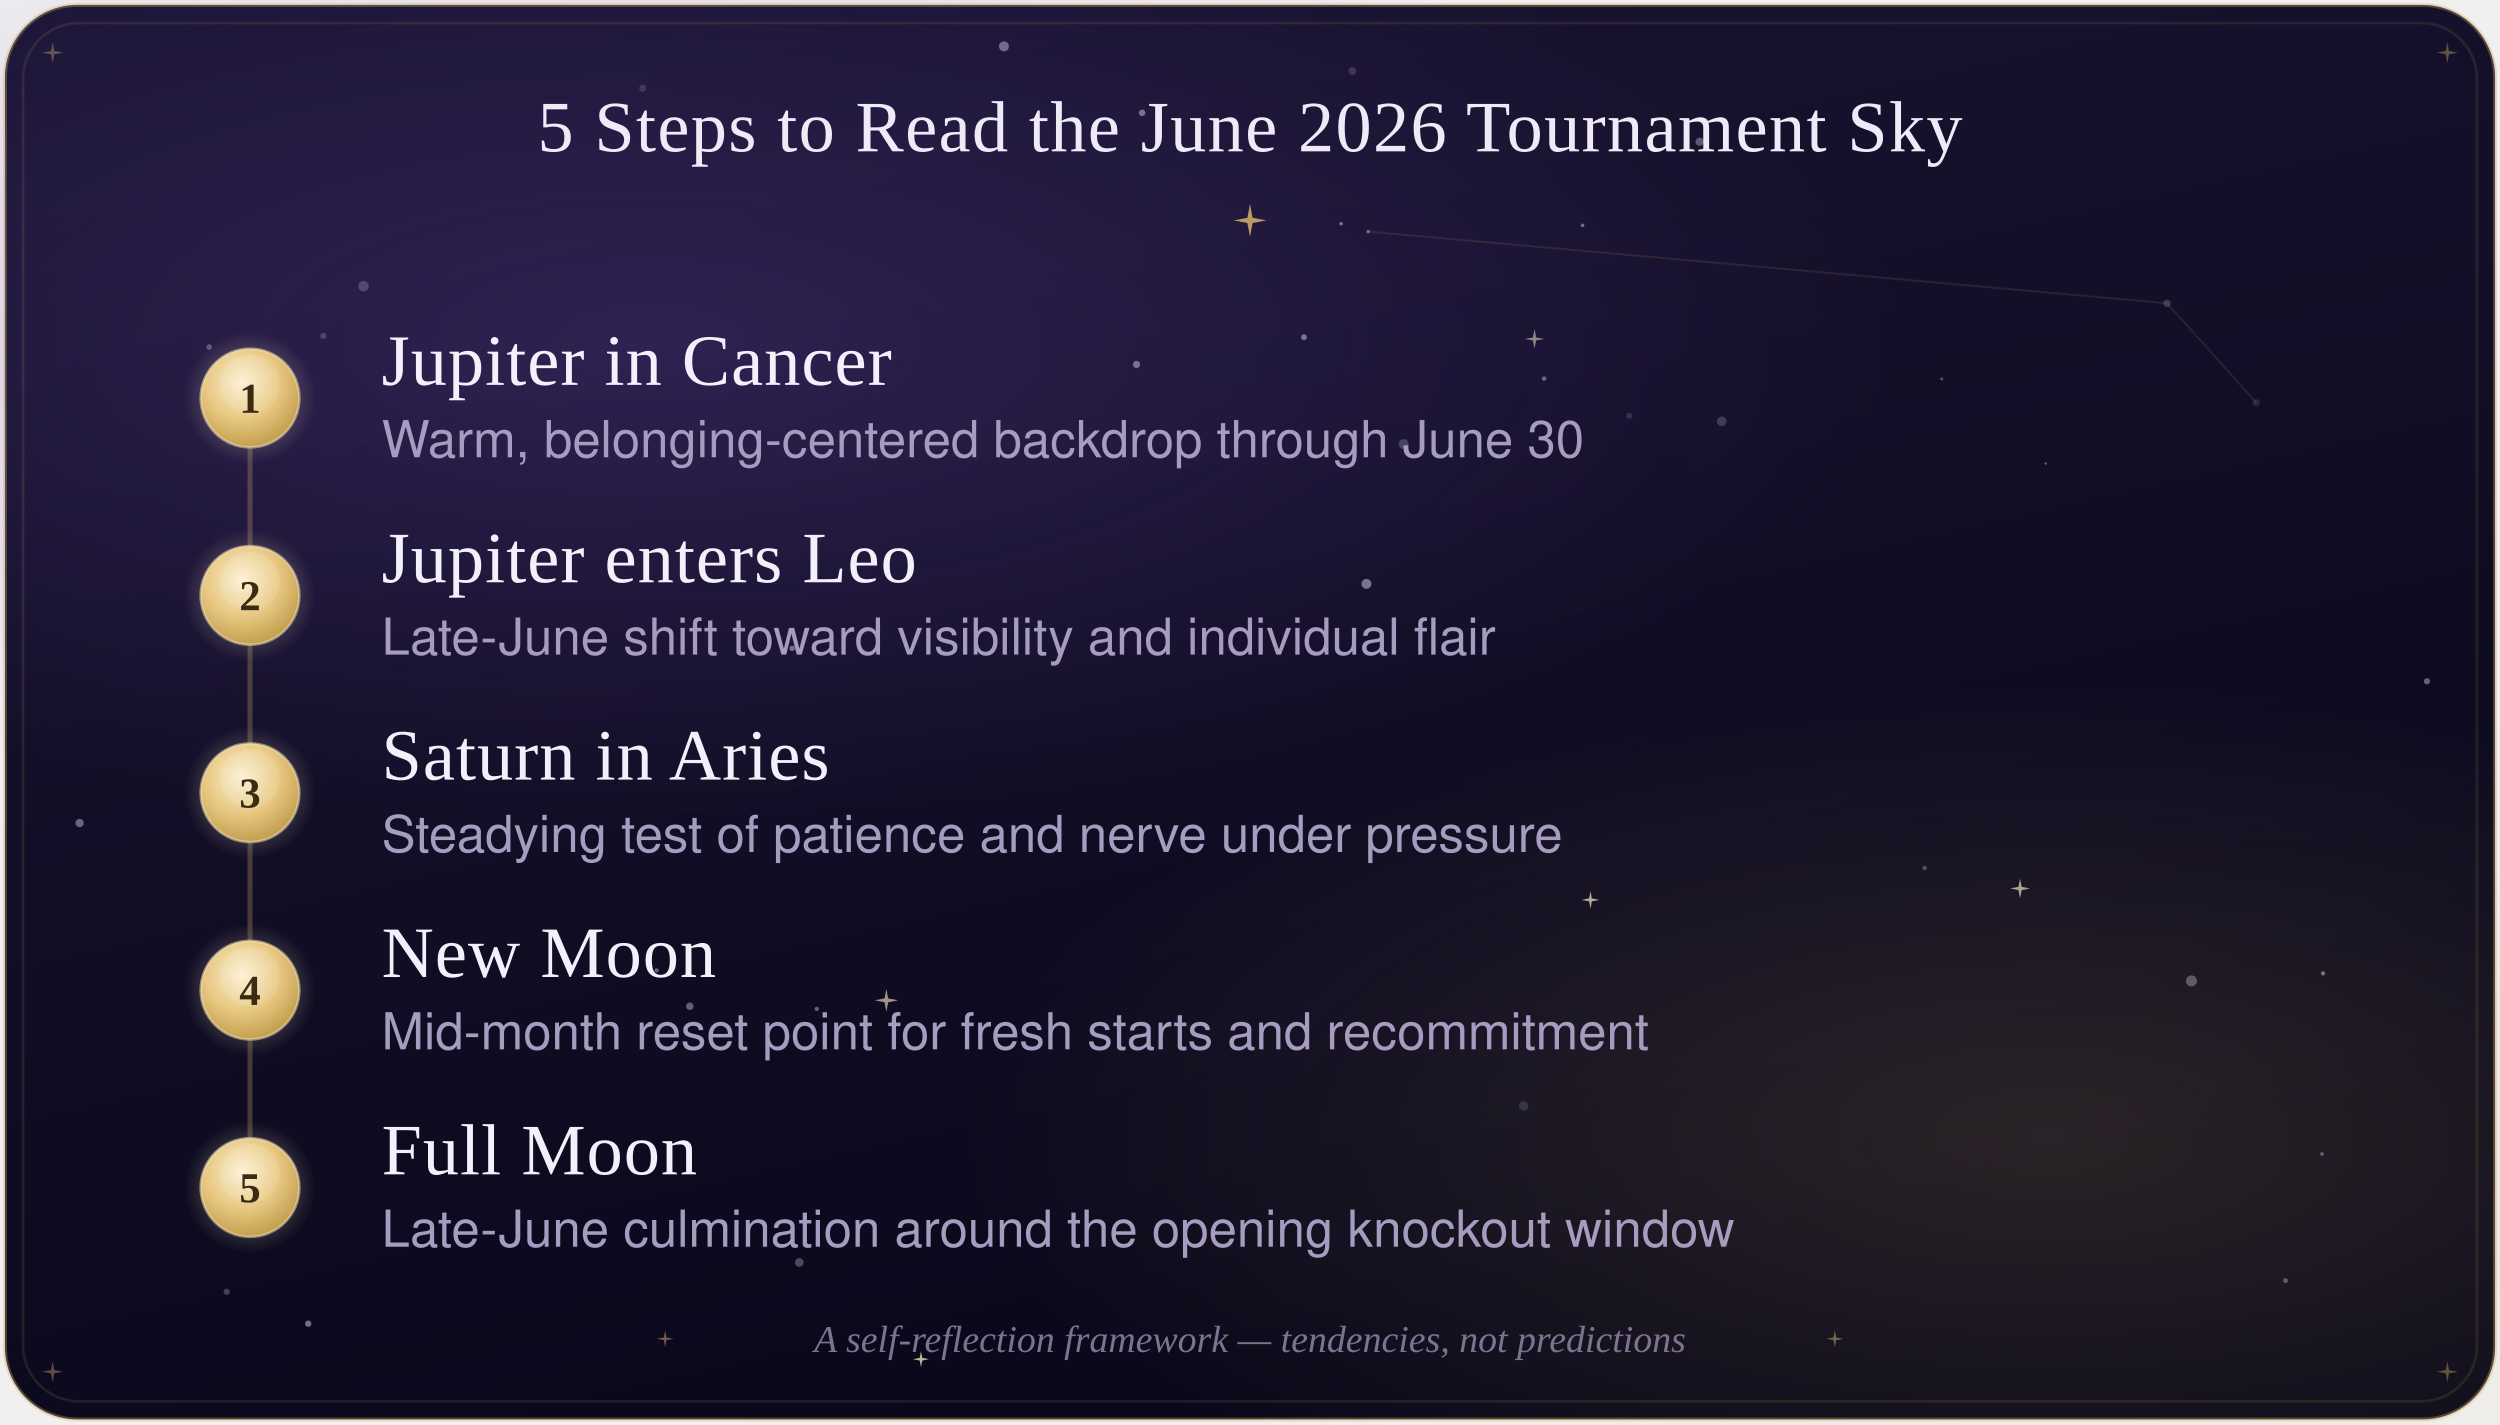
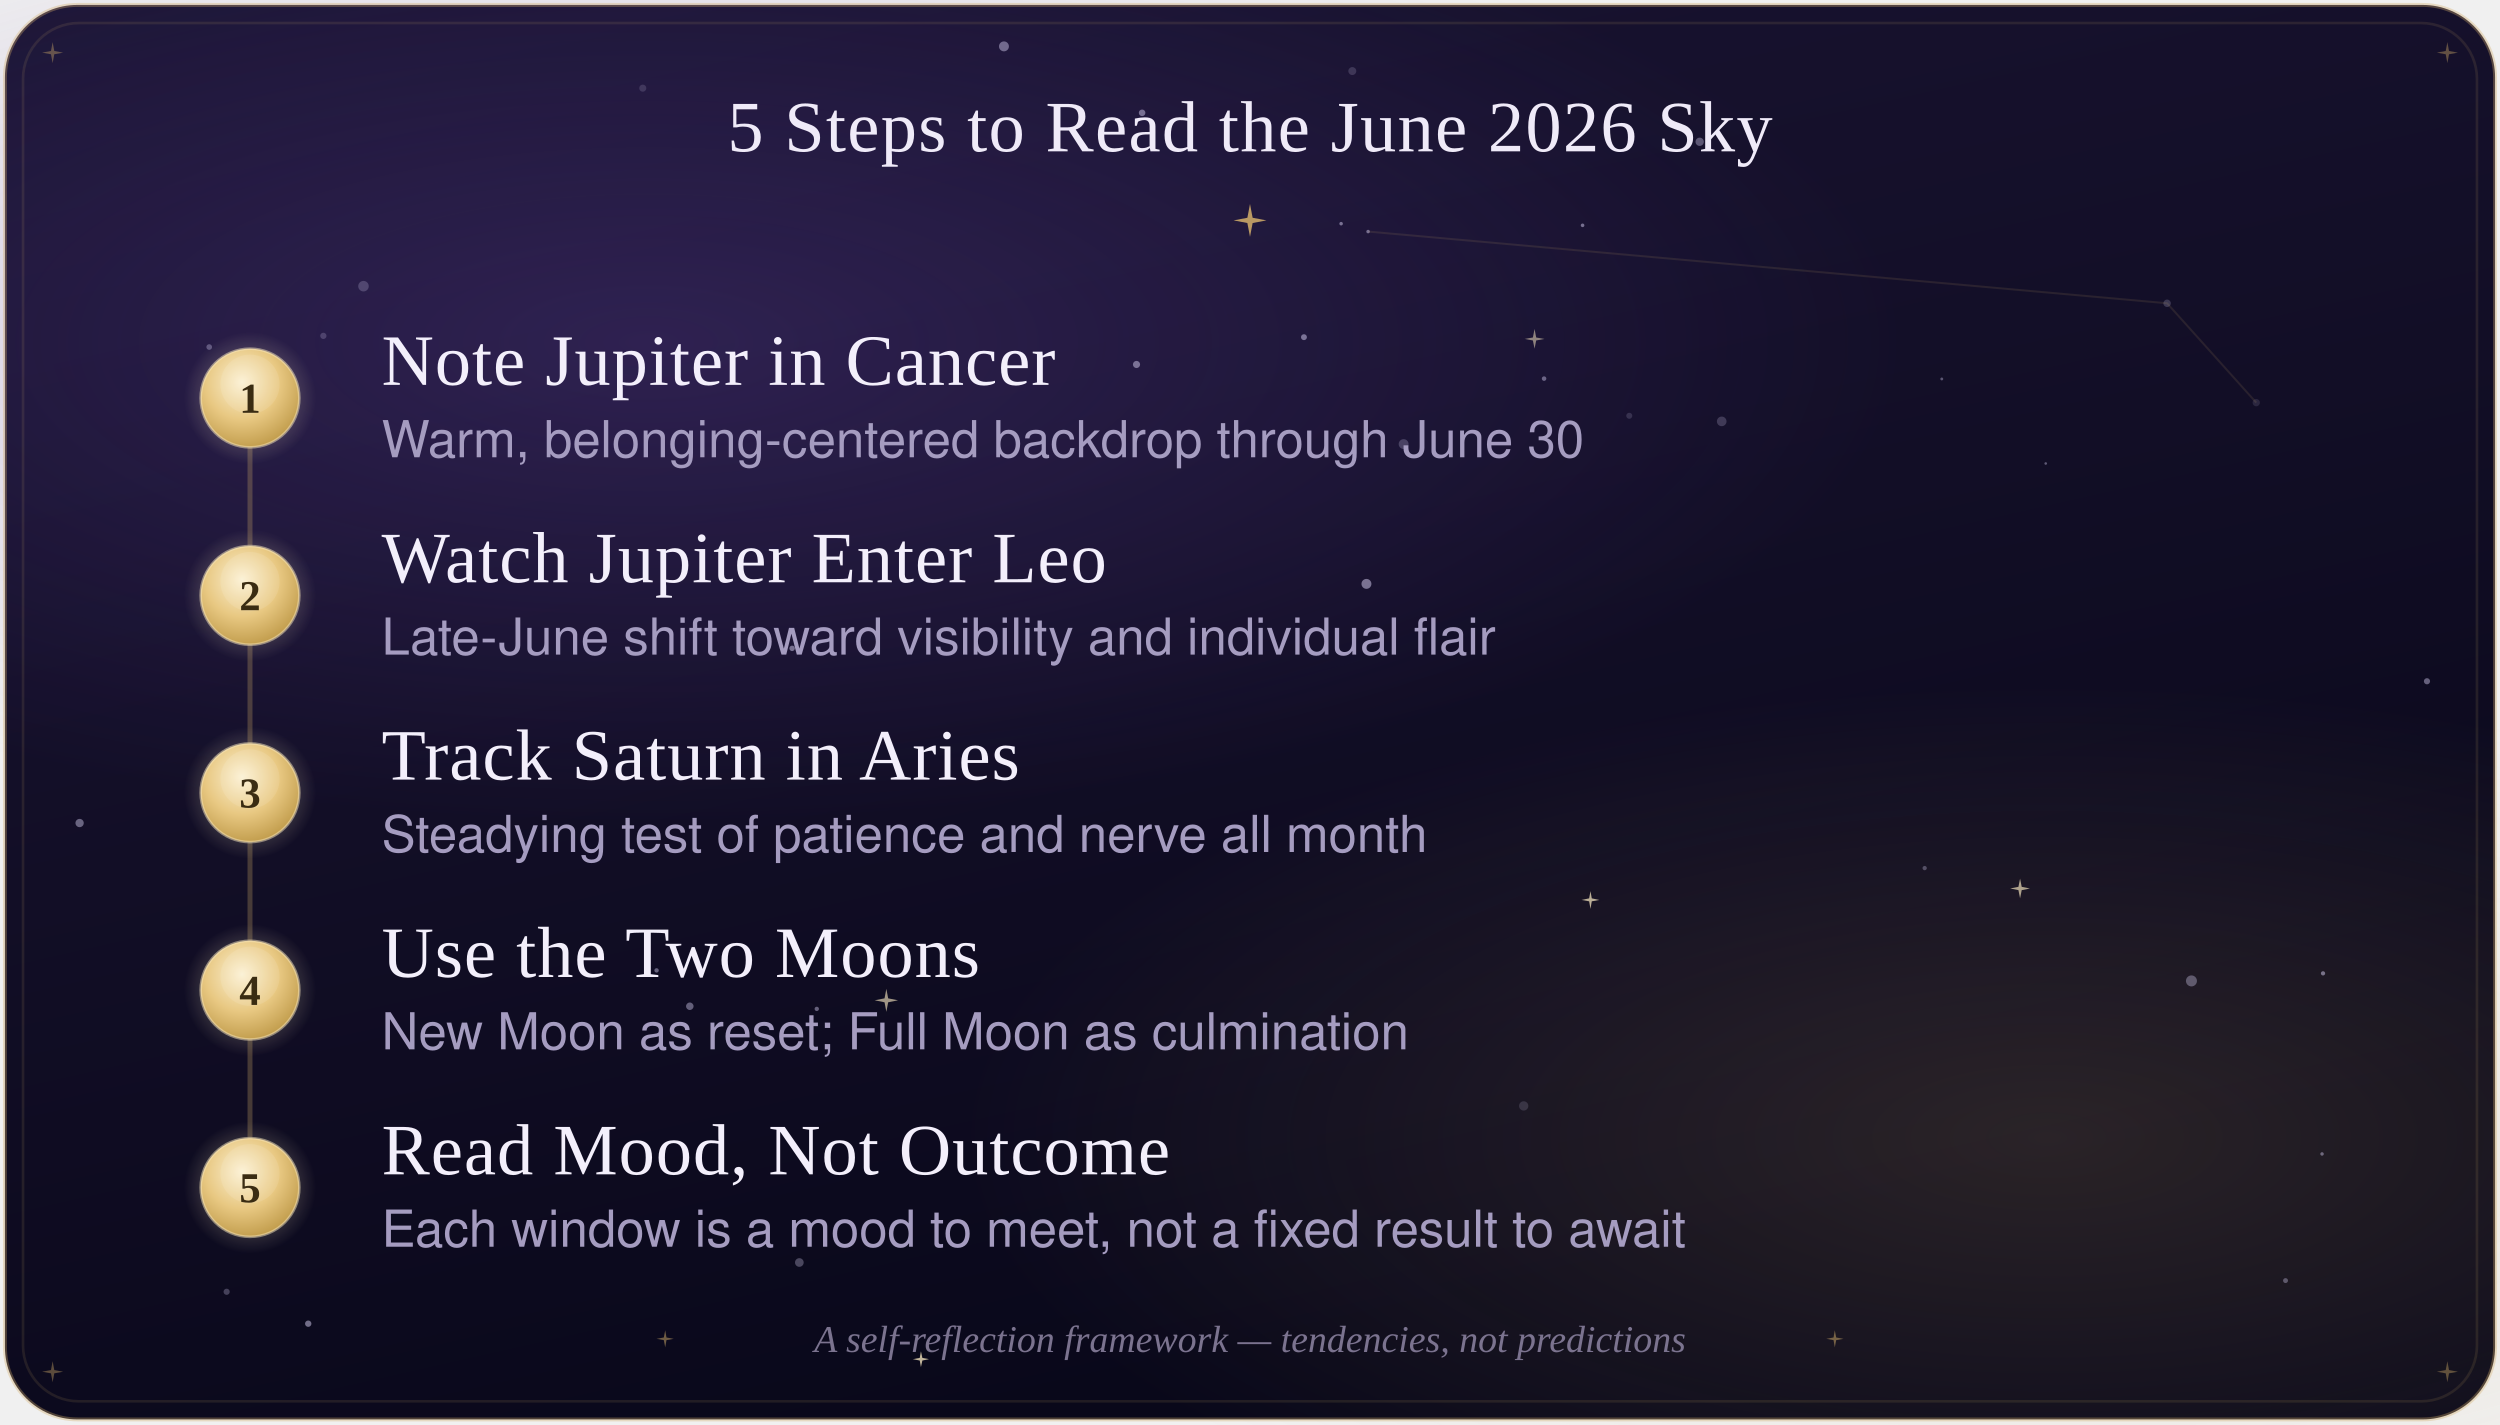
- <svg xmlns="http://www.w3.org/2000/svg" viewBox="0 0 760 433" role="img" aria-label="5 Steps to Read the June 2026 Tournament Sky">
+ <svg xmlns="http://www.w3.org/2000/svg" viewBox="0 0 760 433" role="img" aria-label="5 Steps to Read the June 2026 Sky">
  <defs>
    <linearGradient id="worldcup2026juneastrology0en-panel" x1="0" y1="0" x2="0.4" y2="1">
      <stop offset="0" stop-color="#1a1433" />
      <stop offset="0.55" stop-color="#120e26" />
      <stop offset="1" stop-color="#09081a" />
    </linearGradient>
    <radialGradient id="worldcup2026juneastrology0en-foil" cx="0.42" cy="0.34" r="0.75">
      <stop offset="0" stop-color="#fbf0d2" />
      <stop offset="0.5" stop-color="#e8c882" />
      <stop offset="1" stop-color="#b8923f" />
    </radialGradient>
    <radialGradient id="worldcup2026juneastrology0en-glow" cx="0.5" cy="0.5" r="0.5">
      <stop offset="0" stop-color="#f6e6bf" />
      <stop offset="1" stop-color="#f6e6bf" stop-opacity="0" />
    </radialGradient>
    <radialGradient id="worldcup2026juneastrology0en-neb1" cx="0.5" cy="0.5" r="0.5">
      <stop offset="0" stop-color="#6f4bb0" stop-opacity="0.28" />
      <stop offset="1" stop-color="#6f4bb0" stop-opacity="0" />
    </radialGradient>
    <radialGradient id="worldcup2026juneastrology0en-neb2" cx="0.5" cy="0.5" r="0.5">
      <stop offset="0" stop-color="#d4af6a" stop-opacity="0.16" />
      <stop offset="1" stop-color="#d4af6a" stop-opacity="0" />
    </radialGradient>
    <linearGradient id="worldcup2026juneastrology0en-rule" x1="0" y1="0" x2="1" y2="0">
      <stop offset="0" stop-color="#d4af6a" stop-opacity="0" />
      <stop offset="0.5" stop-color="#d4af6a" stop-opacity="0.6" />
      <stop offset="1" stop-color="#d4af6a" stop-opacity="0" />
    </linearGradient>
  </defs>
  <rect x="1.5" y="1.5" width="757" height="430" rx="22" fill="url(#worldcup2026juneastrology0en-panel)" />
  <ellipse cx="198" cy="104" rx="380" ry="147" fill="url(#worldcup2026juneastrology0en-neb1)" />
  <ellipse cx="623" cy="346" rx="334" ry="139" fill="url(#worldcup2026juneastrology0en-neb2)" />
  <circle cx="415.4" cy="177.5" r="1.51" fill="#cfc8ea" opacity="0.53" />
  <circle cx="195.4" cy="26.8" r="1.08" fill="#cfc8ea" opacity="0.17" />
  <circle cx="347.2" cy="34.3" r="1.00" fill="#cfc8ea" opacity="0.50" />
  <circle cx="63.6" cy="105.5" r="0.86" fill="#cfc8ea" opacity="0.35" />
  <circle cx="463.2" cy="336.2" r="1.41" fill="#cfc8ea" opacity="0.17" />
  <circle cx="737.8" cy="207.1" r="0.94" fill="#cfc8ea" opacity="0.45" />
  <circle cx="694.8" cy="389.3" r="0.75" fill="#cfc8ea" opacity="0.37" />
  <circle cx="415.9" cy="70.4" r="0.54" fill="#cfc8ea" opacity="0.49" />
  <circle cx="243.0" cy="383.8" r="1.32" fill="#cfc8ea" opacity="0.32" />
  <circle cx="705.9" cy="350.8" r="0.53" fill="#cfc8ea" opacity="0.45" />
  <circle cx="621.9" cy="140.9" r="0.40" fill="#cfc8ea" opacity="0.40" />
  <circle cx="110.5" cy="87.0" r="1.60" fill="#cfc8ea" opacity="0.24" />
  <circle cx="516.7" cy="43.1" r="1.26" fill="#cfc8ea" opacity="0.38" />
  <circle cx="411.1" cy="21.6" r="1.21" fill="#cfc8ea" opacity="0.19" />
  <circle cx="407.7" cy="68.0" r="0.54" fill="#cfc8ea" opacity="0.51" />
  <circle cx="658.8" cy="92.2" r="1.13" fill="#cfc8ea" opacity="0.22" />
  <circle cx="248.3" cy="306.7" r="0.66" fill="#cfc8ea" opacity="0.45" />
  <circle cx="590.3" cy="115.2" r="0.44" fill="#cfc8ea" opacity="0.39" />
  <circle cx="585.1" cy="263.9" r="0.65" fill="#cfc8ea" opacity="0.33" />
  <circle cx="706.2" cy="295.9" r="0.65" fill="#cfc8ea" opacity="0.51" />
  <circle cx="240.8" cy="197.1" r="0.83" fill="#cfc8ea" opacity="0.51" />
  <circle cx="666.2" cy="298.2" r="1.67" fill="#cfc8ea" opacity="0.37" />
  <circle cx="305.2" cy="14.1" r="1.51" fill="#cfc8ea" opacity="0.47" />
  <circle cx="24.2" cy="250.2" r="1.26" fill="#cfc8ea" opacity="0.46" />
  <circle cx="209.7" cy="305.9" r="1.14" fill="#cfc8ea" opacity="0.44" />
  <circle cx="481.1" cy="68.5" r="0.55" fill="#cfc8ea" opacity="0.51" />
  <circle cx="68.9" cy="392.7" r="0.94" fill="#cfc8ea" opacity="0.29" />
  <circle cx="495.3" cy="126.4" r="0.92" fill="#cfc8ea" opacity="0.17" />
  <circle cx="345.5" cy="110.8" r="1.09" fill="#cfc8ea" opacity="0.50" />
  <circle cx="685.9" cy="122.4" r="1.11" fill="#cfc8ea" opacity="0.13" />
  <circle cx="98.3" cy="102.1" r="0.95" fill="#cfc8ea" opacity="0.23" />
  <circle cx="469.4" cy="115.1" r="0.69" fill="#cfc8ea" opacity="0.45" />
  <circle cx="199.6" cy="295.0" r="0.67" fill="#cfc8ea" opacity="0.45" />
  <circle cx="93.7" cy="402.4" r="0.97" fill="#cfc8ea" opacity="0.52" />
  <circle cx="523.4" cy="128.1" r="1.46" fill="#cfc8ea" opacity="0.23" />
  <circle cx="396.4" cy="102.5" r="0.90" fill="#cfc8ea" opacity="0.52" />
  <circle cx="426.7" cy="135.0" r="1.50" fill="#cfc8ea" opacity="0.25" />
  <path d="M 269.452 300.6 L 270.0 303.5 L 273.0 304.091 L 270.0 304.7 L 269.452 307.6 L 268.9 304.7 L 265.9 304.091 L 268.9 303.5 Z" fill="#f6e6bf" opacity="0.631" />
  <path d="M 466.505 100.0 L 467.0 102.6 L 469.5 103.035 L 467.0 103.5 L 466.505 106.0 L 466.0 103.5 L 463.5 103.035 L 466.0 102.6 Z" fill="#f6e6bf" opacity="0.531" />
  <path d="M 614.103 267.1 L 614.6 269.6 L 617.1 270.103 L 614.6 270.6 L 614.103 273.1 L 613.6 270.6 L 611.1 270.103 L 613.6 269.6 Z" fill="#f6e6bf" opacity="0.67" />
  <path d="M 483.502 270.9 L 483.9 273.1 L 486.2 273.585 L 483.9 274.0 L 483.502 276.3 L 483.1 274.0 L 480.8 273.585 L 483.1 273.1 Z" fill="#f6e6bf" opacity="0.734" />
  <path d="M 279.966 410.8 L 280.4 412.8 L 282.4 413.187 L 280.4 413.6 L 279.966 415.6 L 279.6 413.6 L 277.5 413.187 L 279.6 412.8 Z" fill="#f6e6bf" opacity="0.785" />
  <path d="M 415.9 70.4 L 658.8 92.2 L 685.9 122.4" fill="none" stroke="#d4af6a" stroke-width="0.6" opacity="0.12" />
  <rect x="1.5" y="1.5" width="757" height="430" rx="22" fill="none" stroke="#d4af6a" stroke-opacity="0.34" stroke-width="1.2" />
  <rect x="7" y="7" width="746" height="419" rx="17" fill="none" stroke="#d4af6a" stroke-opacity="0.12" stroke-width="0.8" />
  <path d="M 16 12.8 L 16.5 15.5 L 19.2 16 L 16.5 16.5 L 16 19.2 L 15.5 16.5 L 12.8 16 L 15.5 15.5 Z" fill="#d4af6a" opacity="0.4" />
  <path d="M 744 12.8 L 744.5 15.5 L 747.2 16 L 744.5 16.5 L 744 19.2 L 743.5 16.5 L 740.8 16 L 743.5 15.5 Z" fill="#d4af6a" opacity="0.4" />
  <path d="M 16 413.8 L 16.5 416.5 L 19.2 417 L 16.5 417.5 L 16 420.2 L 15.5 417.5 L 12.8 417 L 15.5 416.5 Z" fill="#d4af6a" opacity="0.4" />
  <path d="M 744 413.8 L 744.5 416.5 L 747.2 417 L 744.5 417.5 L 744 420.2 L 743.5 417.5 L 740.8 417 L 743.5 416.5 Z" fill="#d4af6a" opacity="0.4" />
-   <text x="380" y="46" text-anchor="middle" font-family="Georgia, 'Times New Roman', serif" font-size="22" letter-spacing="0.4" fill="#efeaf8">5 Steps to Read the June 2026 Tournament Sky</text>
+   <text x="380" y="46" text-anchor="middle" font-family="Georgia, 'Times New Roman', serif" font-size="22" letter-spacing="0.4" fill="#efeaf8">5 Steps to Read the June 2026 Sky</text>
  <line x1="230" y1="67" x2="368" y2="67" stroke="url(#worldcup2026juneastrology0en-rule)" stroke-width="1" />
  <line x1="392" y1="67" x2="530" y2="67" stroke="url(#worldcup2026juneastrology0en-rule)" stroke-width="1" />
  <path d="M 380 62.0 L 380.8 66.2 L 385.0 67 L 380.8 67.8 L 380 72.0 L 379.2 67.8 L 375.0 67 L 379.2 66.2 Z" fill="#d4af6a" opacity="0.85" />
  <line x1="76" y1="121" x2="76" y2="361" stroke="#d4af6a" stroke-opacity="0.28" stroke-width="1.5" />
  <circle cx="76" cy="121" r="20.0" fill="url(#worldcup2026juneastrology0en-glow)" opacity="0.5" />
  <circle cx="76" cy="121" r="15" fill="url(#worldcup2026juneastrology0en-foil)" stroke="#f6e6bf" stroke-opacity="0.5" stroke-width="0.8" />
  <circle cx="76" cy="116.8" r="9.0" fill="#ffffff" opacity="0.10" />
  <text x="76" y="125.5" text-anchor="middle" font-family="Georgia, 'Times New Roman', serif" font-size="13" font-weight="700" fill="#3a2c12">1</text>
-   <text x="116" y="117.0" font-family="Georgia, 'Times New Roman', serif" font-size="22" letter-spacing="0.3" fill="#f3effb">Jupiter in Cancer</text>
+   <text x="116" y="117.0" font-family="Georgia, 'Times New Roman', serif" font-size="22" letter-spacing="0.3" fill="#f3effb">Note Jupiter in Cancer</text>
  <text x="116" y="139.0" font-family="Helvetica, Arial, sans-serif" font-size="15.5" fill="#a59cc0">Warm, belonging-centered backdrop through June 30</text>
  <circle cx="76" cy="181" r="20.0" fill="url(#worldcup2026juneastrology0en-glow)" opacity="0.5" />
  <circle cx="76" cy="181" r="15" fill="url(#worldcup2026juneastrology0en-foil)" stroke="#f6e6bf" stroke-opacity="0.5" stroke-width="0.8" />
  <circle cx="76" cy="176.8" r="9.0" fill="#ffffff" opacity="0.10" />
  <text x="76" y="185.5" text-anchor="middle" font-family="Georgia, 'Times New Roman', serif" font-size="13" font-weight="700" fill="#3a2c12">2</text>
-   <text x="116" y="177.0" font-family="Georgia, 'Times New Roman', serif" font-size="22" letter-spacing="0.3" fill="#f3effb">Jupiter enters Leo</text>
+   <text x="116" y="177.0" font-family="Georgia, 'Times New Roman', serif" font-size="22" letter-spacing="0.3" fill="#f3effb">Watch Jupiter Enter Leo</text>
  <text x="116" y="199.0" font-family="Helvetica, Arial, sans-serif" font-size="15.5" fill="#a59cc0">Late-June shift toward visibility and individual flair</text>
  <circle cx="76" cy="241" r="20.0" fill="url(#worldcup2026juneastrology0en-glow)" opacity="0.5" />
  <circle cx="76" cy="241" r="15" fill="url(#worldcup2026juneastrology0en-foil)" stroke="#f6e6bf" stroke-opacity="0.5" stroke-width="0.8" />
  <circle cx="76" cy="236.8" r="9.0" fill="#ffffff" opacity="0.10" />
  <text x="76" y="245.5" text-anchor="middle" font-family="Georgia, 'Times New Roman', serif" font-size="13" font-weight="700" fill="#3a2c12">3</text>
-   <text x="116" y="237.0" font-family="Georgia, 'Times New Roman', serif" font-size="22" letter-spacing="0.3" fill="#f3effb">Saturn in Aries</text>
-   <text x="116" y="259.0" font-family="Helvetica, Arial, sans-serif" font-size="15.5" fill="#a59cc0">Steadying test of patience and nerve under pressure</text>
+   <text x="116" y="237.0" font-family="Georgia, 'Times New Roman', serif" font-size="22" letter-spacing="0.3" fill="#f3effb">Track Saturn in Aries</text>
+   <text x="116" y="259.0" font-family="Helvetica, Arial, sans-serif" font-size="15.5" fill="#a59cc0">Steadying test of patience and nerve all month</text>
  <circle cx="76" cy="301" r="20.0" fill="url(#worldcup2026juneastrology0en-glow)" opacity="0.5" />
  <circle cx="76" cy="301" r="15" fill="url(#worldcup2026juneastrology0en-foil)" stroke="#f6e6bf" stroke-opacity="0.5" stroke-width="0.8" />
  <circle cx="76" cy="296.8" r="9.0" fill="#ffffff" opacity="0.10" />
  <text x="76" y="305.5" text-anchor="middle" font-family="Georgia, 'Times New Roman', serif" font-size="13" font-weight="700" fill="#3a2c12">4</text>
-   <text x="116" y="297.0" font-family="Georgia, 'Times New Roman', serif" font-size="22" letter-spacing="0.3" fill="#f3effb">New Moon</text>
-   <text x="116" y="319.0" font-family="Helvetica, Arial, sans-serif" font-size="15.5" fill="#a59cc0">Mid-month reset point for fresh starts and recommitment</text>
+   <text x="116" y="297.0" font-family="Georgia, 'Times New Roman', serif" font-size="22" letter-spacing="0.3" fill="#f3effb">Use the Two Moons</text>
+   <text x="116" y="319.0" font-family="Helvetica, Arial, sans-serif" font-size="15.5" fill="#a59cc0">New Moon as reset; Full Moon as culmination</text>
  <circle cx="76" cy="361" r="20.0" fill="url(#worldcup2026juneastrology0en-glow)" opacity="0.5" />
  <circle cx="76" cy="361" r="15" fill="url(#worldcup2026juneastrology0en-foil)" stroke="#f6e6bf" stroke-opacity="0.5" stroke-width="0.8" />
  <circle cx="76" cy="356.8" r="9.0" fill="#ffffff" opacity="0.10" />
  <text x="76" y="365.5" text-anchor="middle" font-family="Georgia, 'Times New Roman', serif" font-size="13" font-weight="700" fill="#3a2c12">5</text>
-   <text x="116" y="357.0" font-family="Georgia, 'Times New Roman', serif" font-size="22" letter-spacing="0.3" fill="#f3effb">Full Moon</text>
-   <text x="116" y="379.0" font-family="Helvetica, Arial, sans-serif" font-size="15.5" fill="#a59cc0">Late-June culmination around the opening knockout window</text>
+   <text x="116" y="357.0" font-family="Georgia, 'Times New Roman', serif" font-size="22" letter-spacing="0.3" fill="#f3effb">Read Mood, Not Outcome</text>
+   <text x="116" y="379.0" font-family="Helvetica, Arial, sans-serif" font-size="15.5" fill="#a59cc0">Each window is a mood to meet, not a fixed result to await</text>
  <path d="M 202.227 404.4 L 202.6 406.6 L 204.8 407 L 202.6 407.4 L 202.227 409.6 L 201.8 407.4 L 199.6 407 L 201.8 406.6 Z" fill="#d4af6a" opacity="0.5" />
  <text x="380" y="411" text-anchor="middle" font-family="Georgia, 'Times New Roman', serif" font-style="italic" font-size="11.5" fill="#7b738f">A self-reflection framework — tendencies, not predictions</text>
  <path d="M 557.773 404.4 L 558.2 406.6 L 560.4 407 L 558.2 407.4 L 557.773 409.6 L 557.4 407.4 L 555.2 407 L 557.4 406.6 Z" fill="#d4af6a" opacity="0.5" />
</svg>
